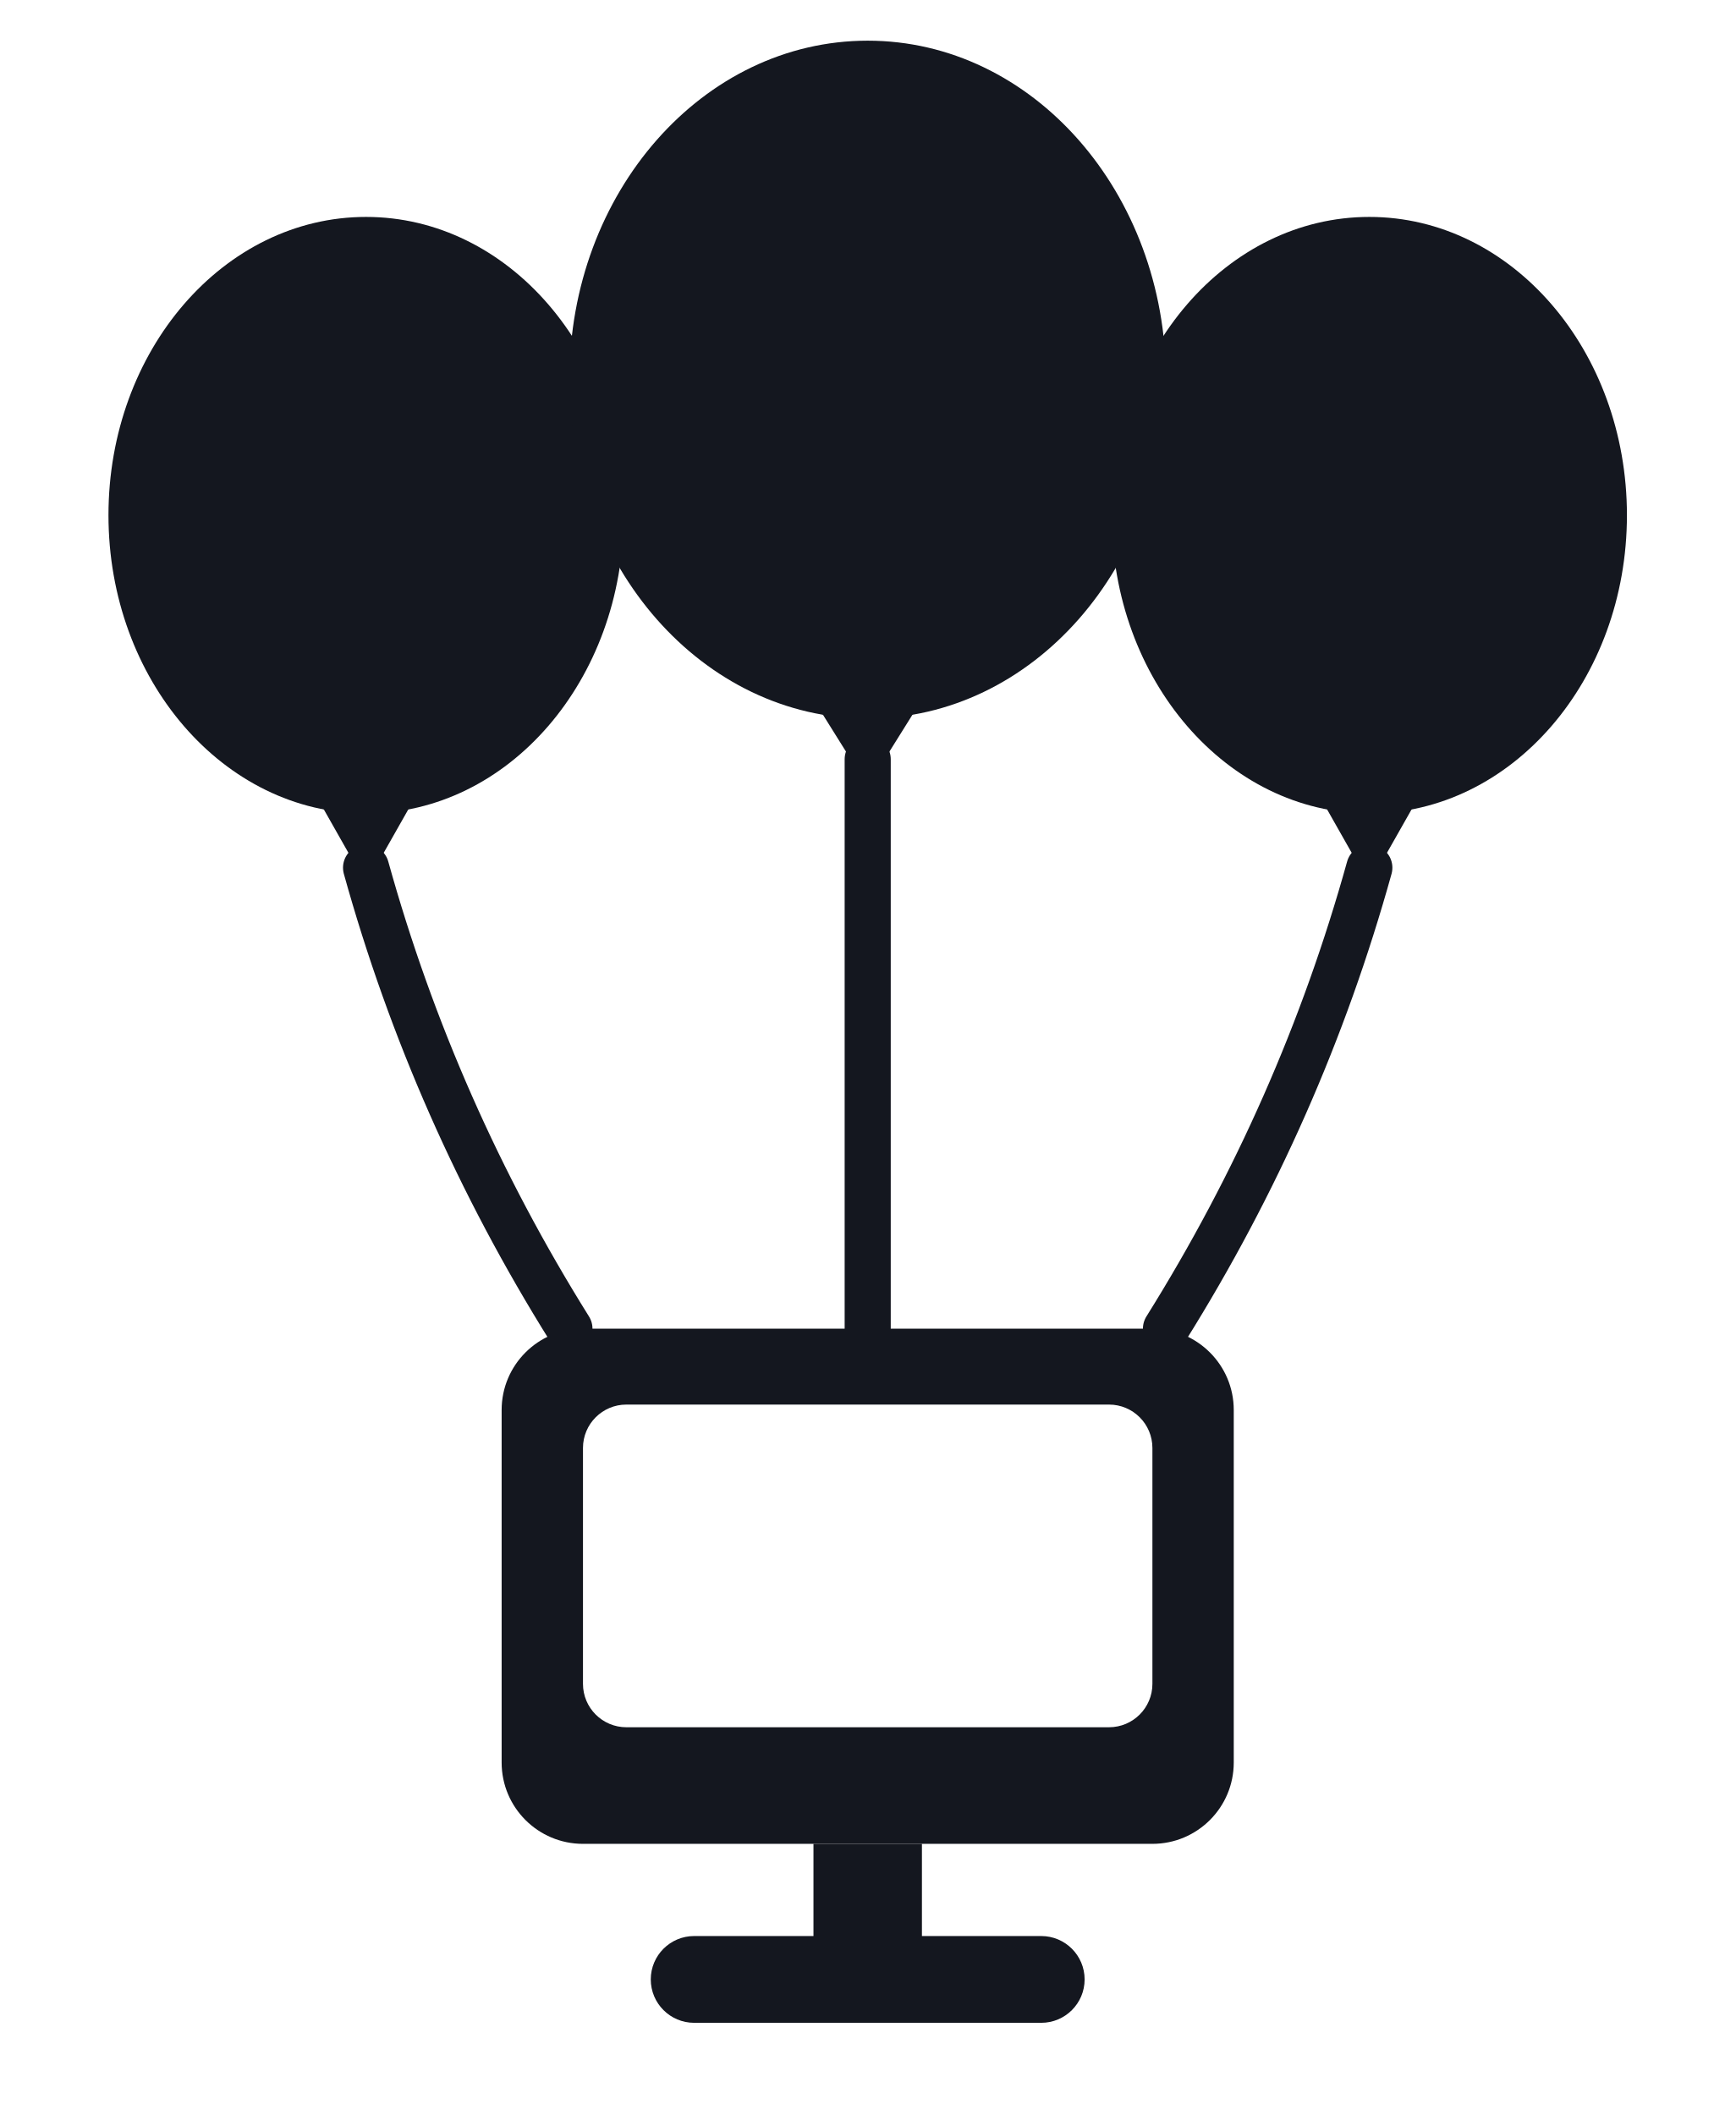
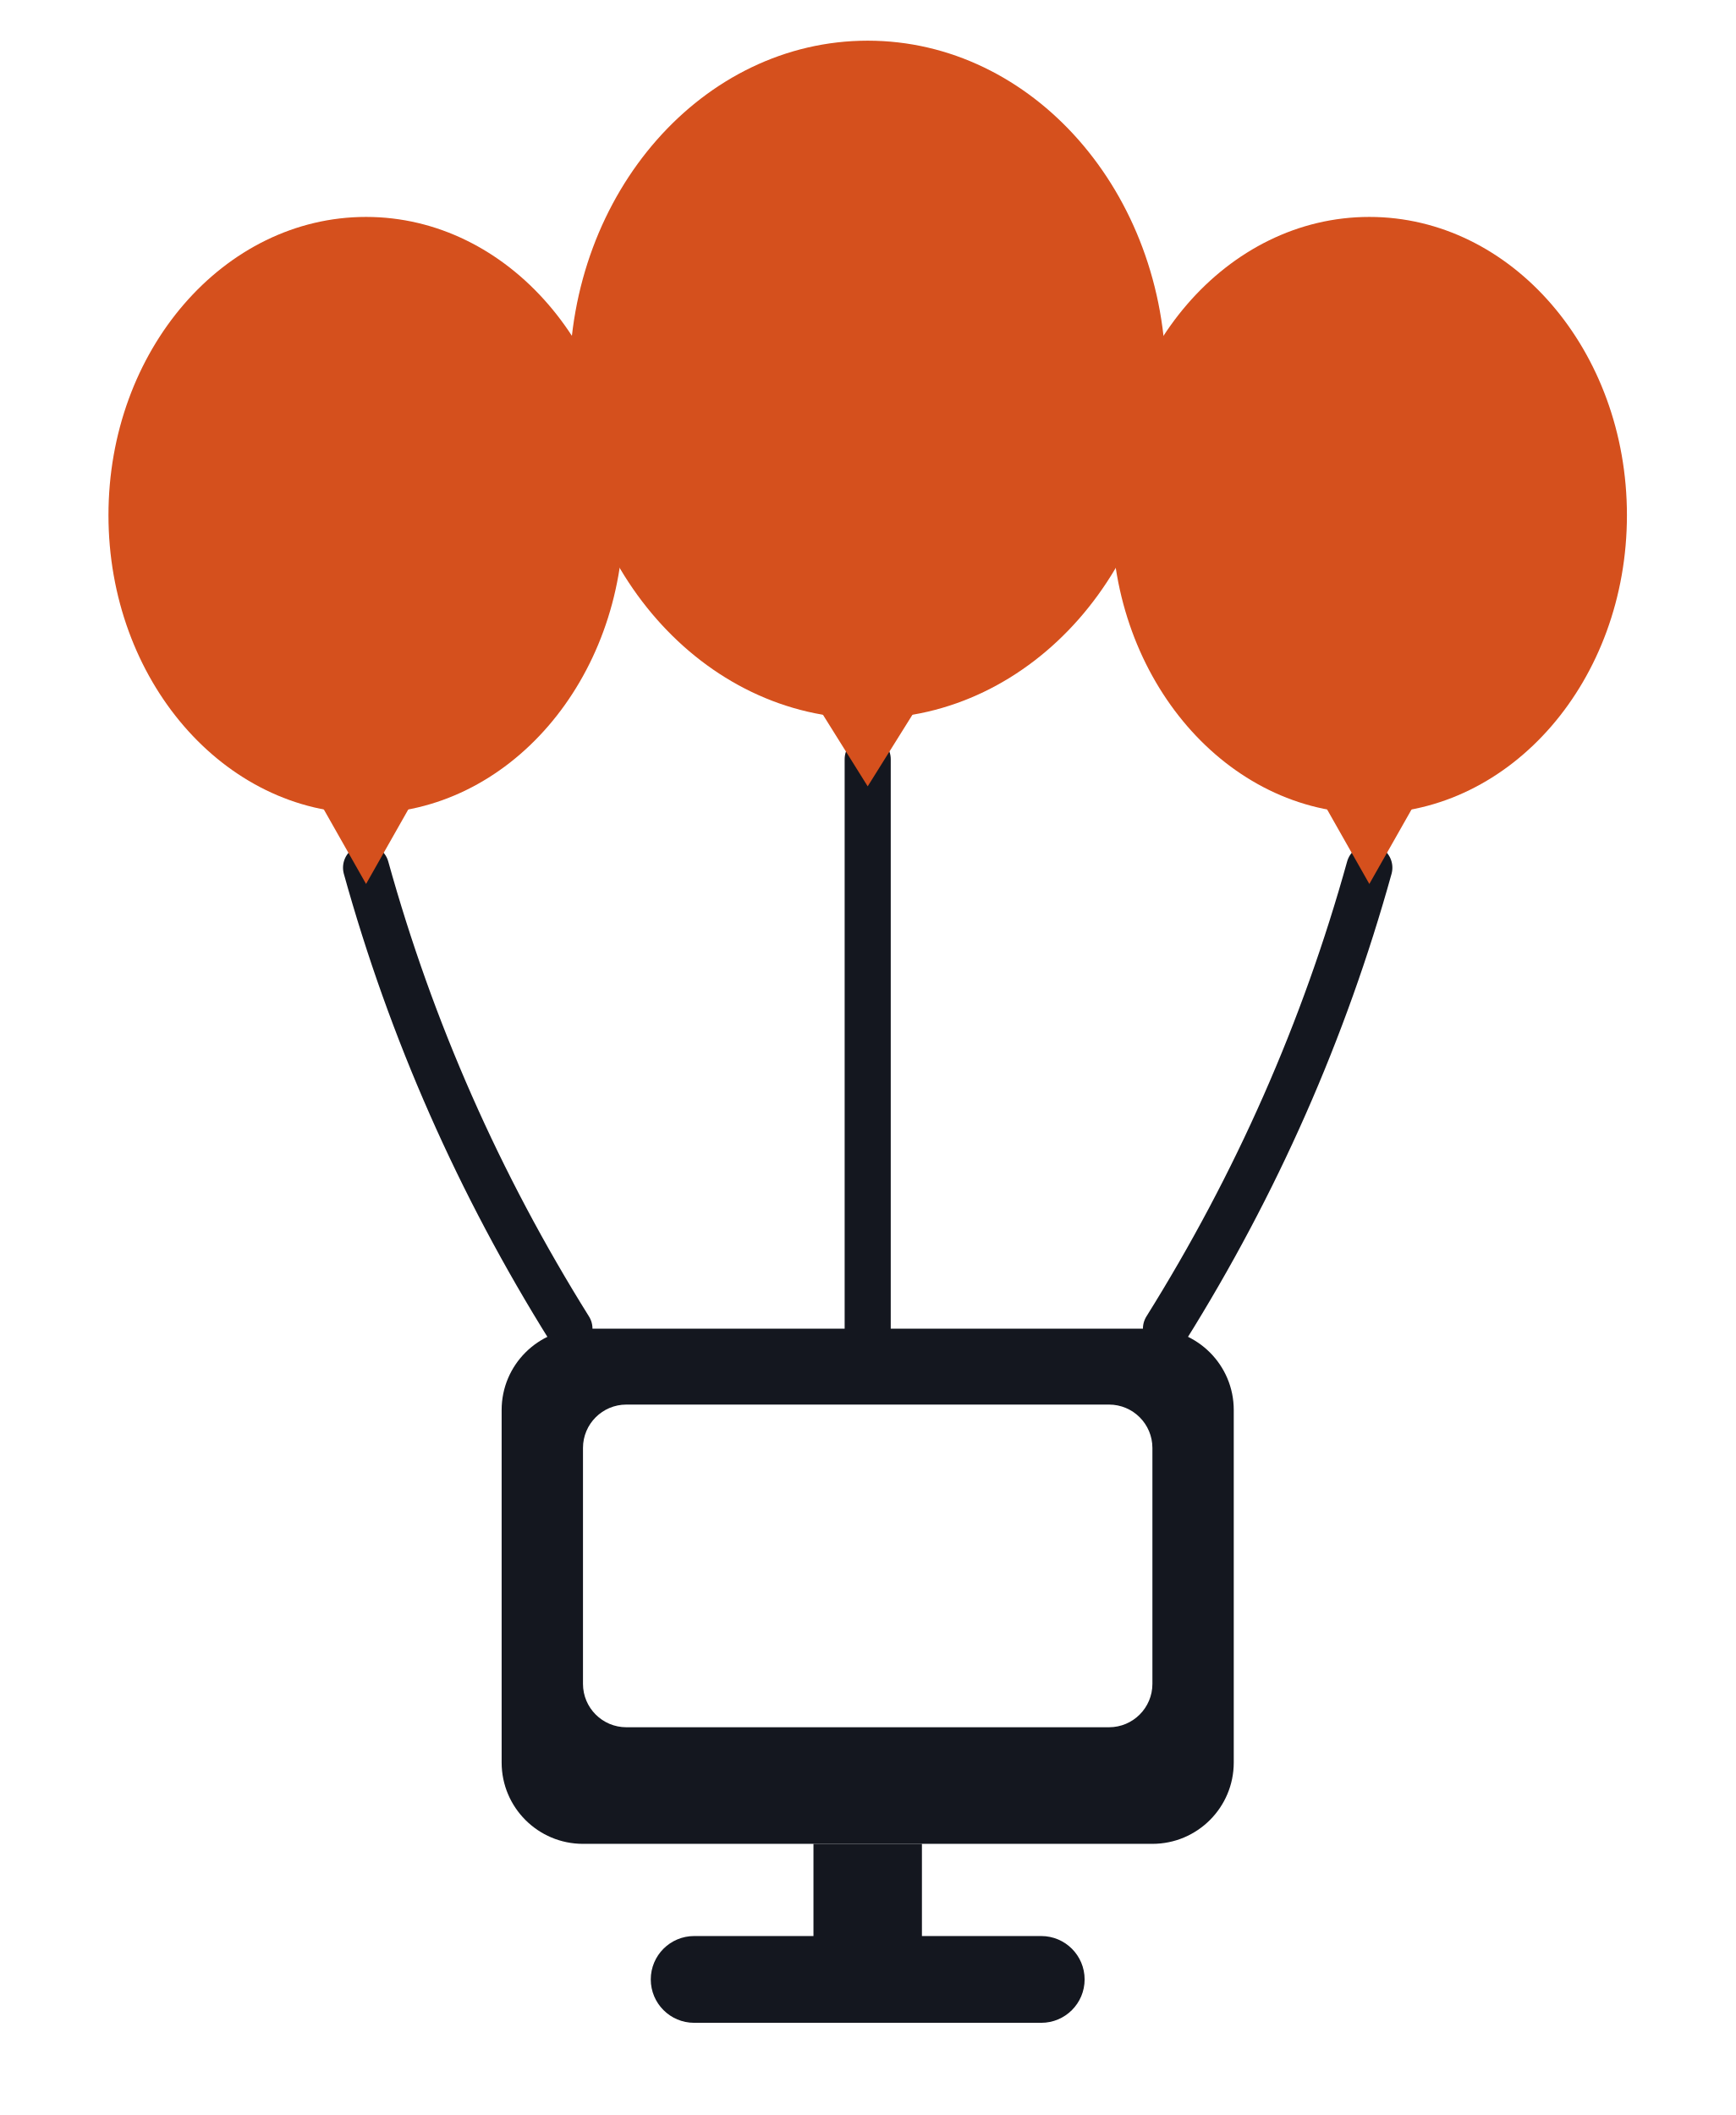
<svg xmlns="http://www.w3.org/2000/svg" viewBox="0 0 64 78" fill="none" role="img" aria-label="notdownhub">
  <g stroke="#14171f" stroke-width="1.7" stroke-linecap="round">
    <path d="M13.5 32 Q 16 41 21 49" />
    <path d="M32 28 L 32 49" />
    <path d="M50.5 32 Q 48 41 43 49" />
  </g>
-   <g fill="#14171f">
+   <g fill="#d5501d">
    <ellipse cx="13.5" cy="19" rx="9.5" ry="11" />
    <path d="M11.8 29.6 L 15.2 29.6 L 13.5 32.6 Z" />
    <ellipse cx="50.5" cy="19" rx="9.5" ry="11" />
    <path d="M48.8 29.6 L 52.2 29.6 L 50.5 32.6 Z" />
    <ellipse cx="32" cy="14" rx="11" ry="12.5" />
    <path d="M30 25.8 L 34 25.8 L 32 29 Z" />
  </g>
  <g fill="#14171f">
    <path fill-rule="evenodd" d="M21.5 49 h21 a3 3 0 0 1 3 3 v13 a3 3 0 0 1 -3 3 h-21 a3 3 0 0 1 -3 -3 v-13 a3 3 0 0 1 3 -3 z M23.1 51.8 h17.8 a1.6 1.6 0 0 1 1.6 1.6 v8.7 a1.6 1.6 0 0 1 -1.6 1.6 h-17.8 a1.6 1.6 0 0 1 -1.6 -1.6 v-8.7 a1.6 1.6 0 0 1 1.6 -1.6 z" />
    <rect x="30" y="68" width="4" height="3.6" />
    <rect x="24" y="71.4" width="16" height="3.2" rx="1.6" />
  </g>
</svg>
